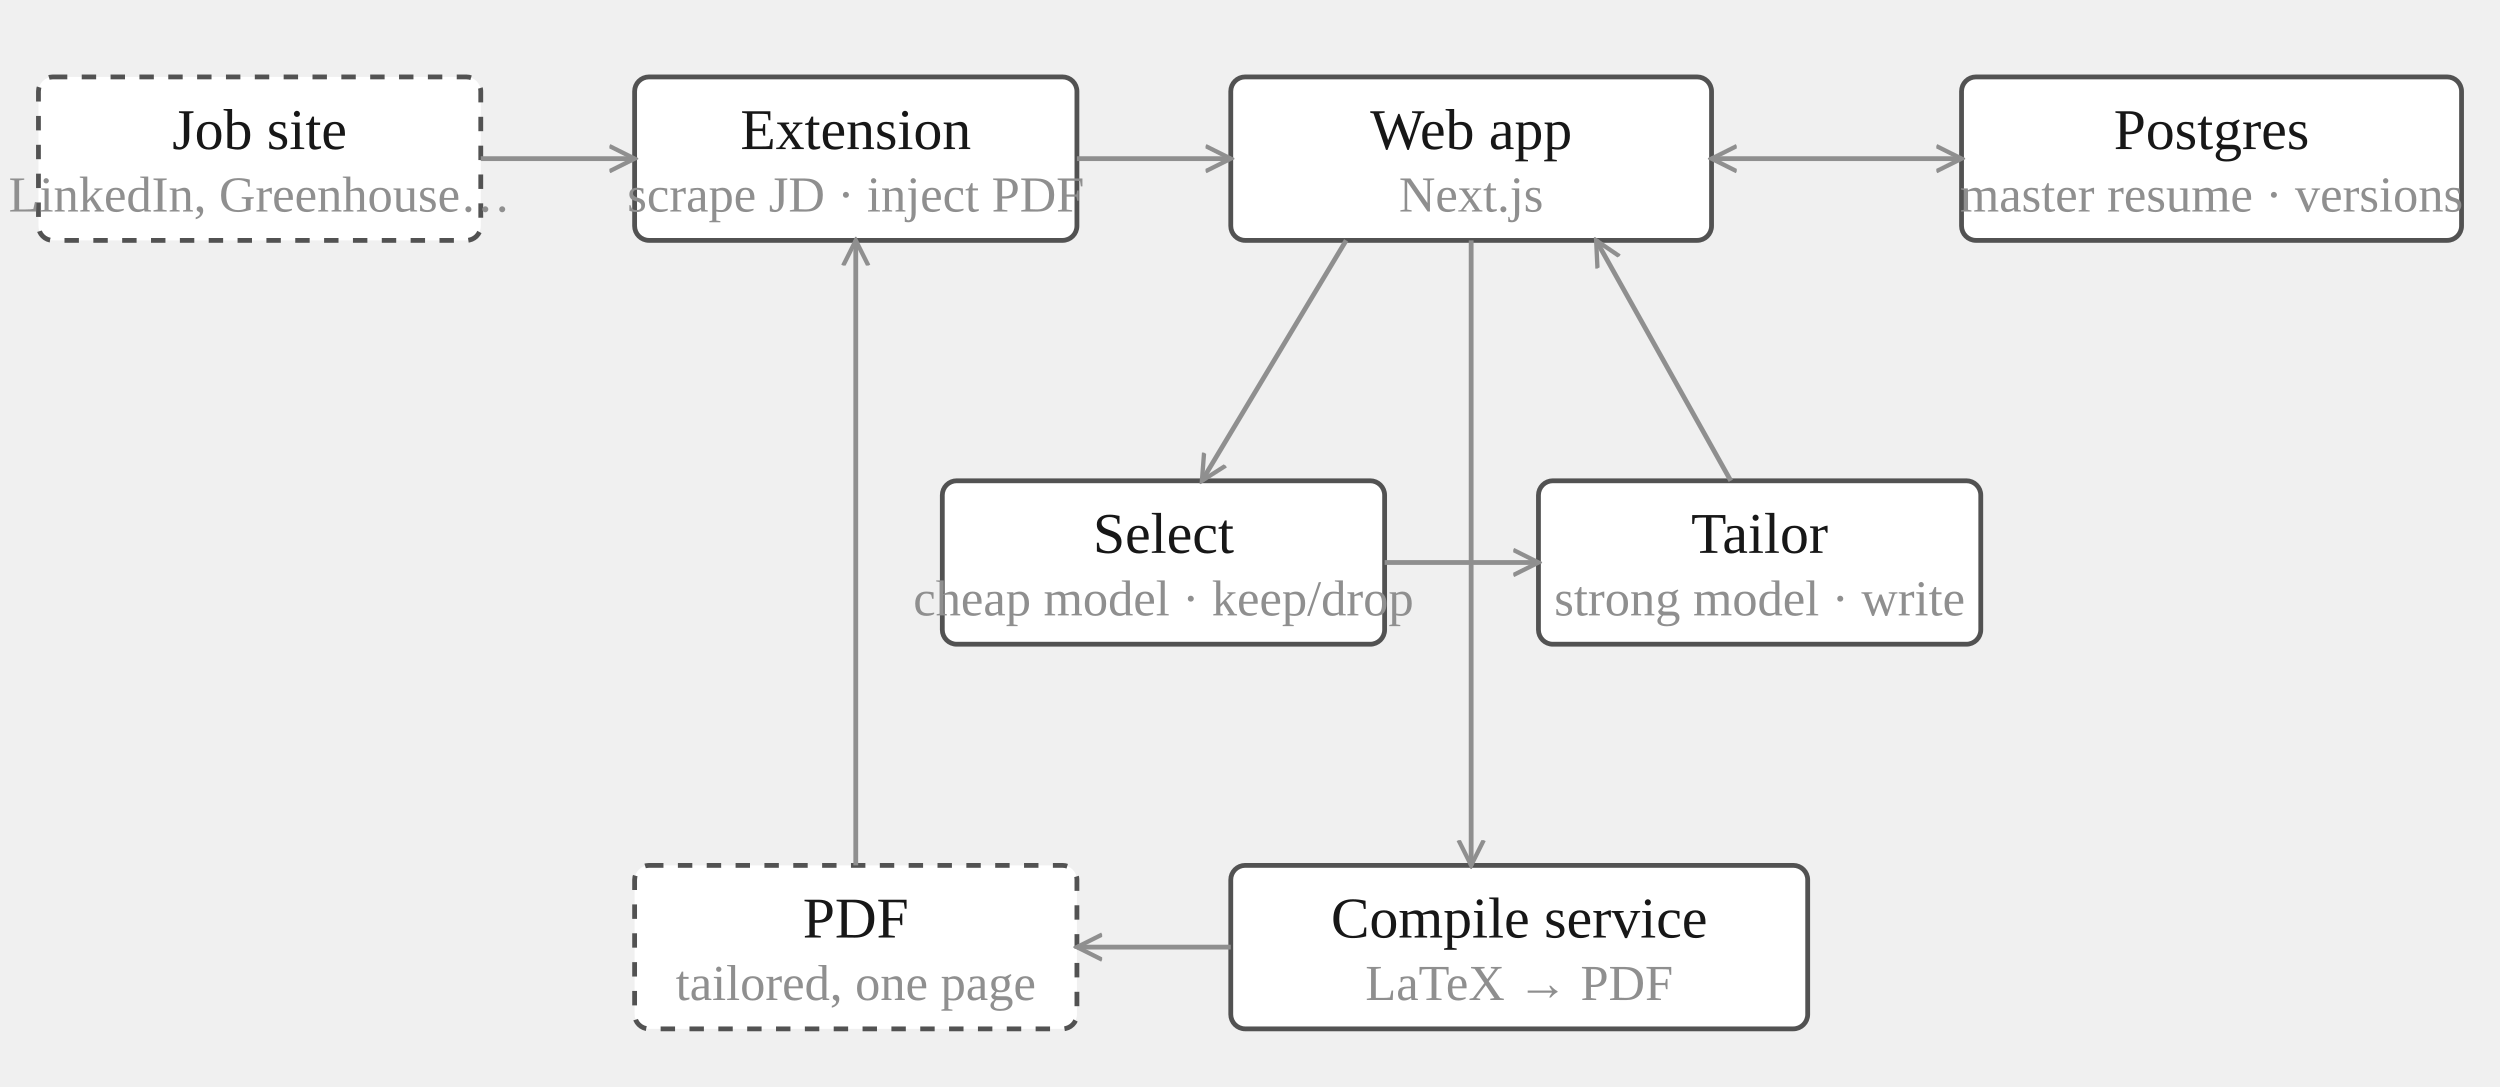
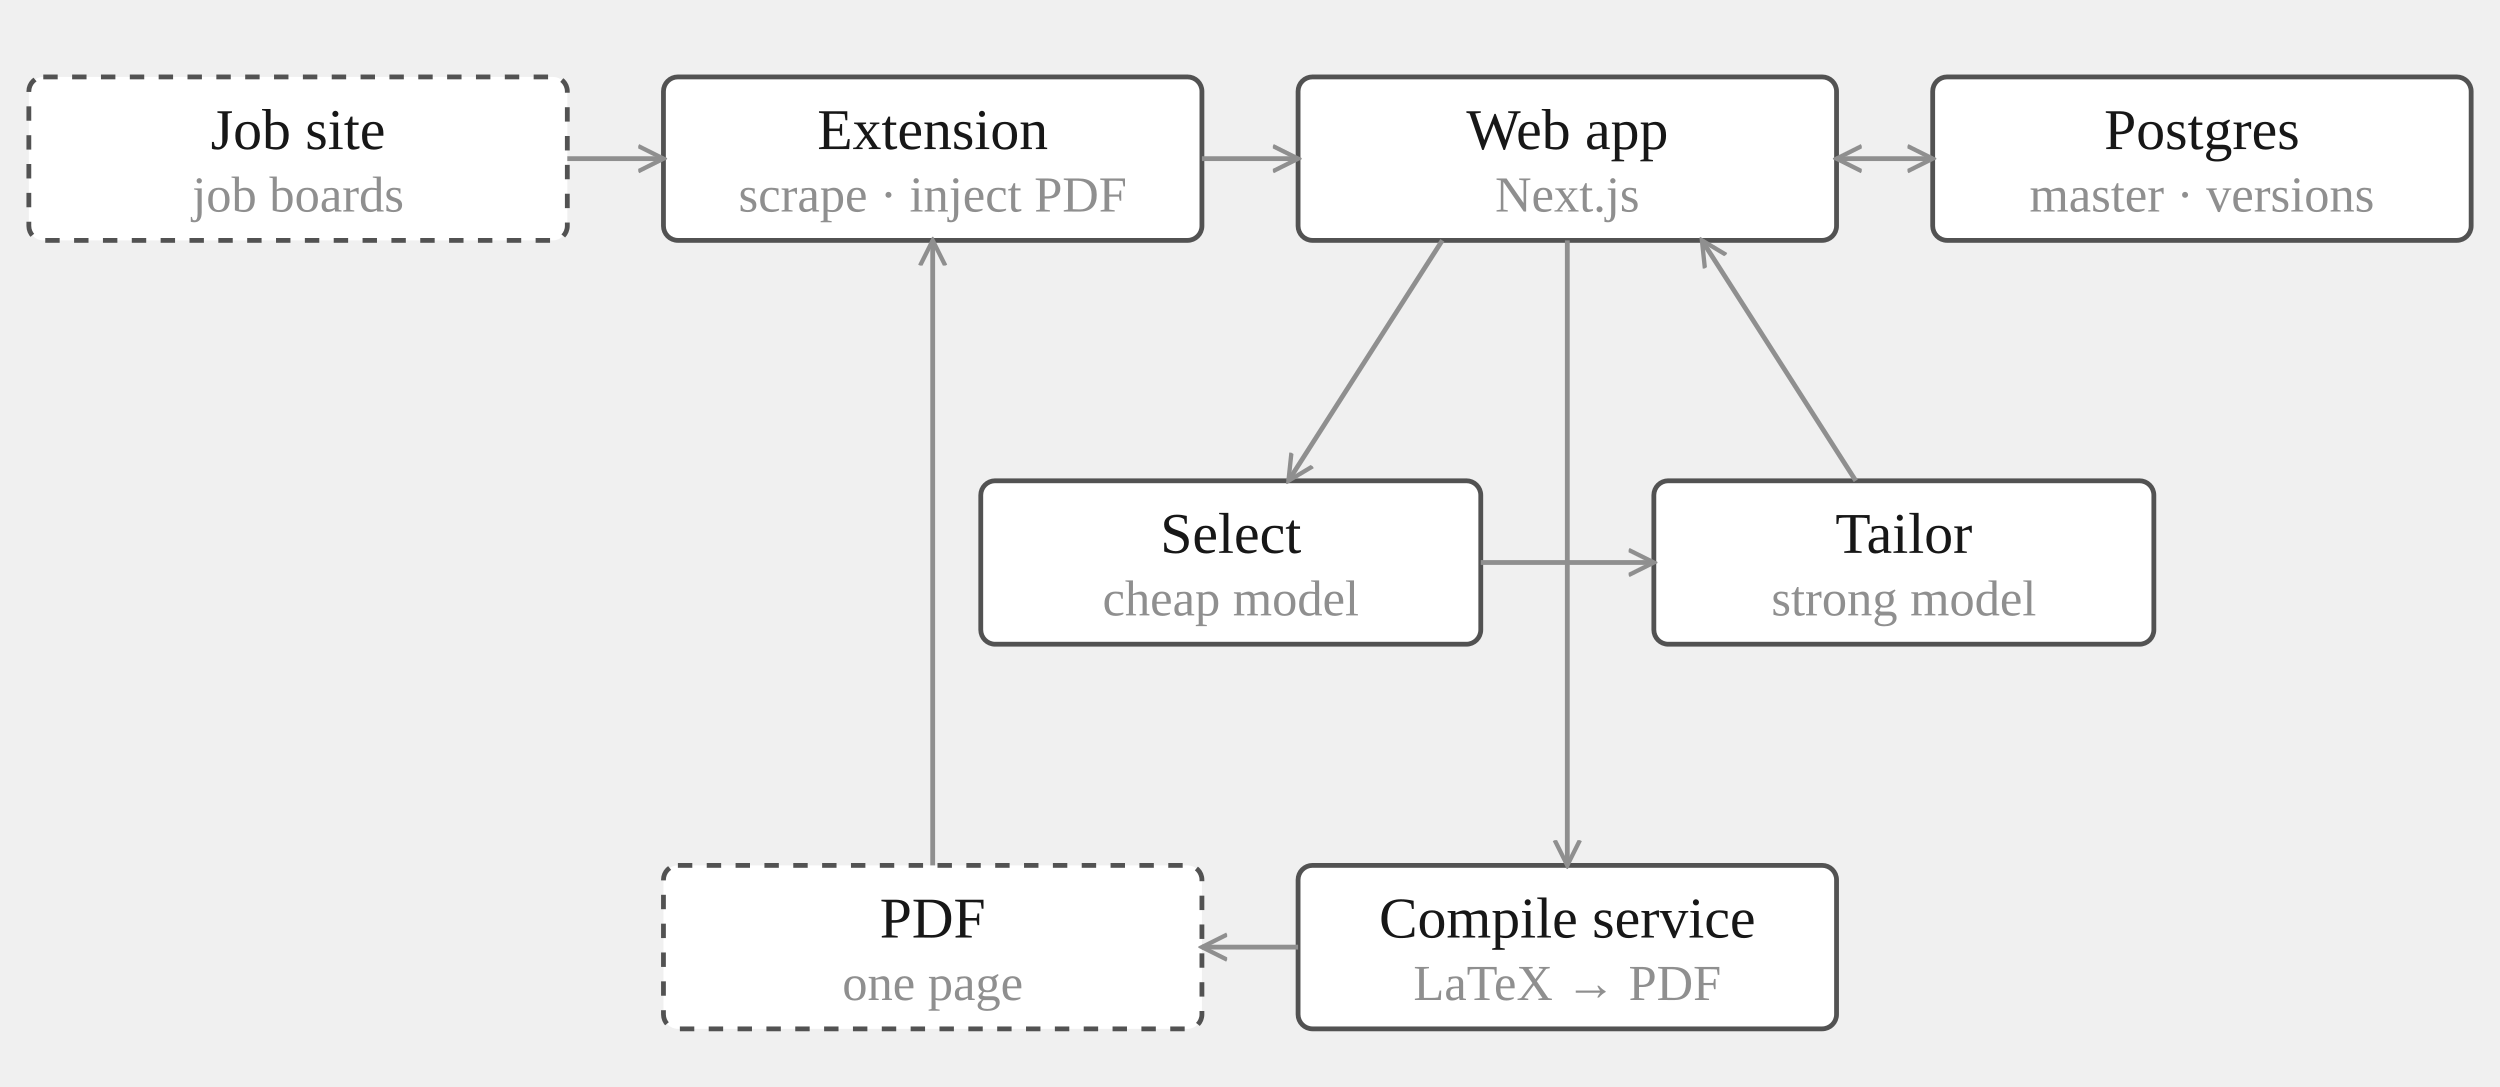
<svg xmlns="http://www.w3.org/2000/svg" viewBox="0 0 520 226" font-family="inherit">
  <defs>
    <marker id="arrow" viewBox="0 0 8 8" refX="7" refY="4" markerWidth="6" markerHeight="6" orient="auto-start-reverse">
      <path d="M0 0.5L7 4L0 7.5" fill="none" stroke="#8f8f8f" stroke-width="1.2" />
    </marker>
  </defs>
  <g fill="#fff" stroke="#525252" stroke-width="1">
-     <rect x="8" y="16" width="92" height="34" rx="3" stroke-dasharray="3 3" />
-     <rect x="132" y="16" width="92" height="34" rx="3" />
-     <rect x="256" y="16" width="100" height="34" rx="3" />
-     <rect x="408" y="16" width="104" height="34" rx="3" />
-     <rect x="196" y="100" width="92" height="34" rx="3" />
-     <rect x="320" y="100" width="92" height="34" rx="3" />
-     <rect x="256" y="180" width="120" height="34" rx="3" />
-     <rect x="132" y="180" width="92" height="34" rx="3" stroke-dasharray="3 3" />
+     <rect x="6" y="16" width="112" height="34" rx="3" stroke-dasharray="3 3" />
+     <rect x="138" y="16" width="112" height="34" rx="3" />
+     <rect x="270" y="16" width="112" height="34" rx="3" />
+     <rect x="402" y="16" width="112" height="34" rx="3" />
+     <rect x="204" y="100" width="104" height="34" rx="3" />
+     <rect x="344" y="100" width="104" height="34" rx="3" />
+     <rect x="270" y="180" width="112" height="34" rx="3" />
+     <rect x="138" y="180" width="112" height="34" rx="3" stroke-dasharray="3 3" />
  </g>
  <g fill="#171717" font-size="12" text-anchor="middle">
-     <text x="54" y="31">Job site</text>
-     <text x="178" y="31">Extension</text>
-     <text x="306" y="31">Web app</text>
-     <text x="460" y="31">Postgres</text>
-     <text x="242" y="115">Select</text>
-     <text x="366" y="115">Tailor</text>
-     <text x="316" y="195">Compile service</text>
-     <text x="178" y="195">PDF</text>
+     <text x="62" y="31">Job site</text>
+     <text x="194" y="31">Extension</text>
+     <text x="326" y="31">Web app</text>
+     <text x="458" y="31">Postgres</text>
+     <text x="256" y="115">Select</text>
+     <text x="396" y="115">Tailor</text>
+     <text x="326" y="195">Compile service</text>
+     <text x="194" y="195">PDF</text>
  </g>
  <g fill="#8f8f8f" font-size="10.5" text-anchor="middle">
-     <text x="54" y="44">LinkedIn, Greenhouse…</text>
-     <text x="178" y="44">scrape JD · inject PDF</text>
-     <text x="306" y="44">Next.js</text>
-     <text x="460" y="44">master resume · versions</text>
-     <text x="242" y="128">cheap model · keep/drop</text>
-     <text x="366" y="128">strong model · write</text>
-     <text x="316" y="208">LaTeX → PDF</text>
-     <text x="178" y="208">tailored, one page</text>
+     <text x="62" y="44">job boards</text>
+     <text x="194" y="44">scrape · inject PDF</text>
+     <text x="326" y="44">Next.js</text>
+     <text x="458" y="44">master · versions</text>
+     <text x="256" y="128">cheap model</text>
+     <text x="396" y="128">strong model</text>
+     <text x="326" y="208">LaTeX → PDF</text>
+     <text x="194" y="208">one page</text>
  </g>
  <g fill="none" stroke="#8f8f8f" stroke-width="1" marker-end="url(#arrow)">
-     <path d="M100 33H132" />
-     <path d="M224 33H256" />
-     <path d="M356 33H408" marker-start="url(#arrow)" />
-     <path d="M280 50L250 100" />
-     <path d="M288 117H320" />
-     <path d="M360 100L332 50" />
-     <path d="M306 50V180" />
-     <path d="M256 197H224" />
-     <path d="M178 180V50" />
+     <path d="M118 33H138" />
+     <path d="M250 33H270" />
+     <path d="M382 33H402" marker-start="url(#arrow)" />
+     <path d="M300 50L268 100" />
+     <path d="M308 117H344" />
+     <path d="M386 100L354 50" />
+     <path d="M326 50V180" />
+     <path d="M270 197H250" />
+     <path d="M194 180V50" />
  </g>
</svg>
